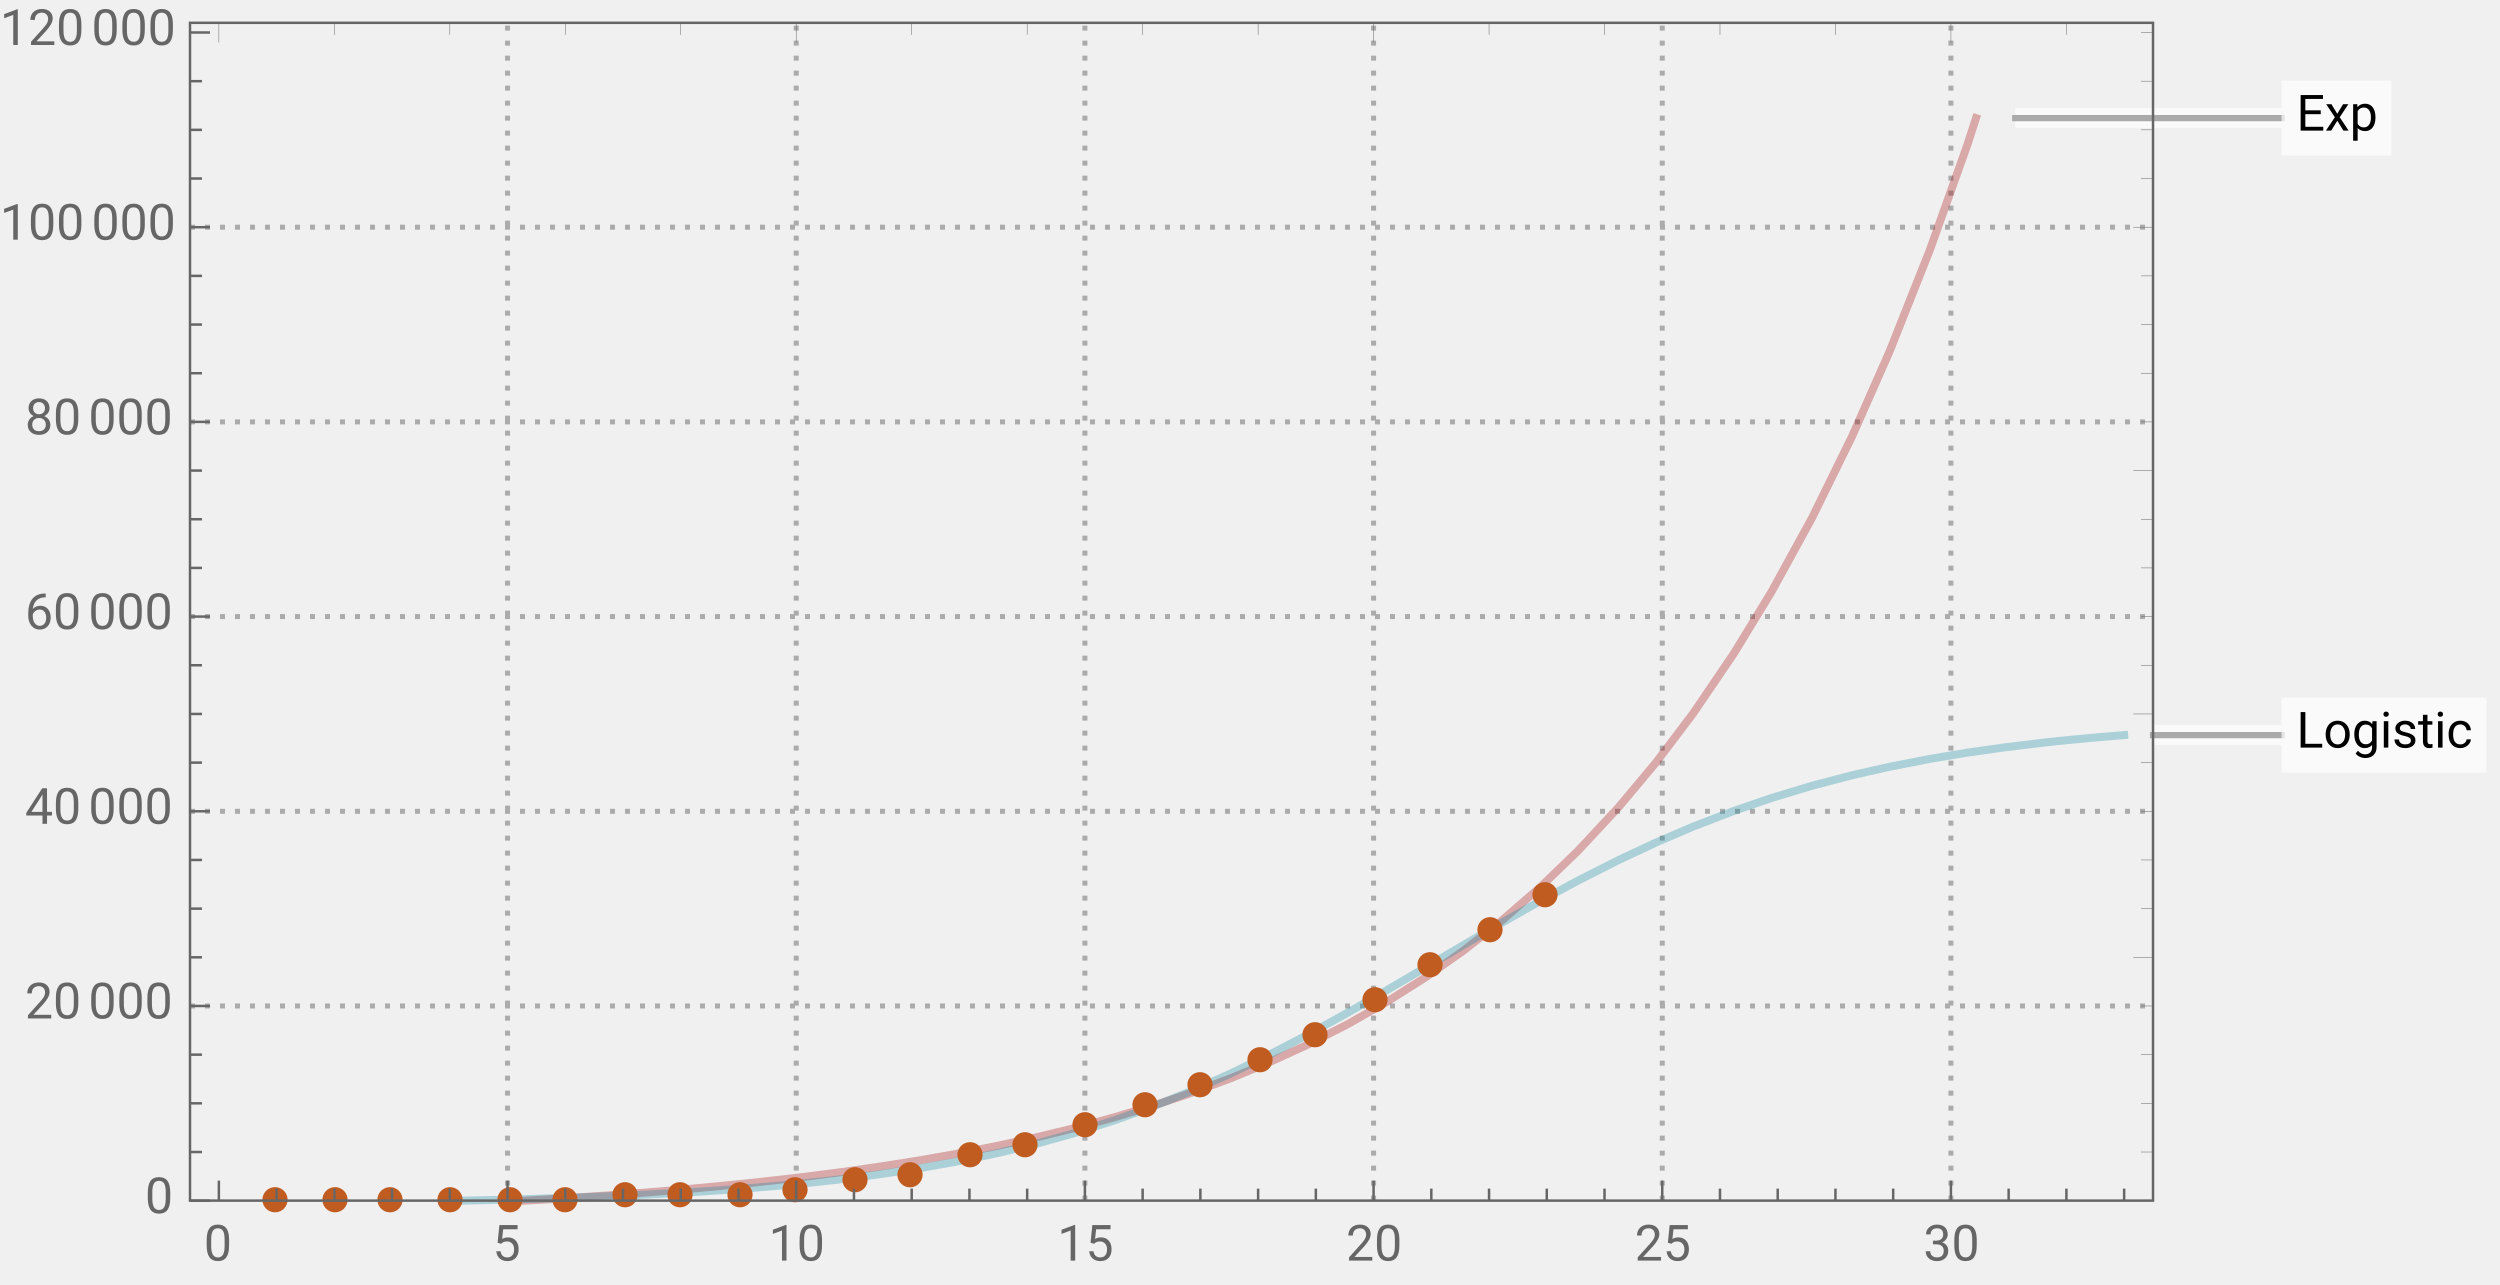
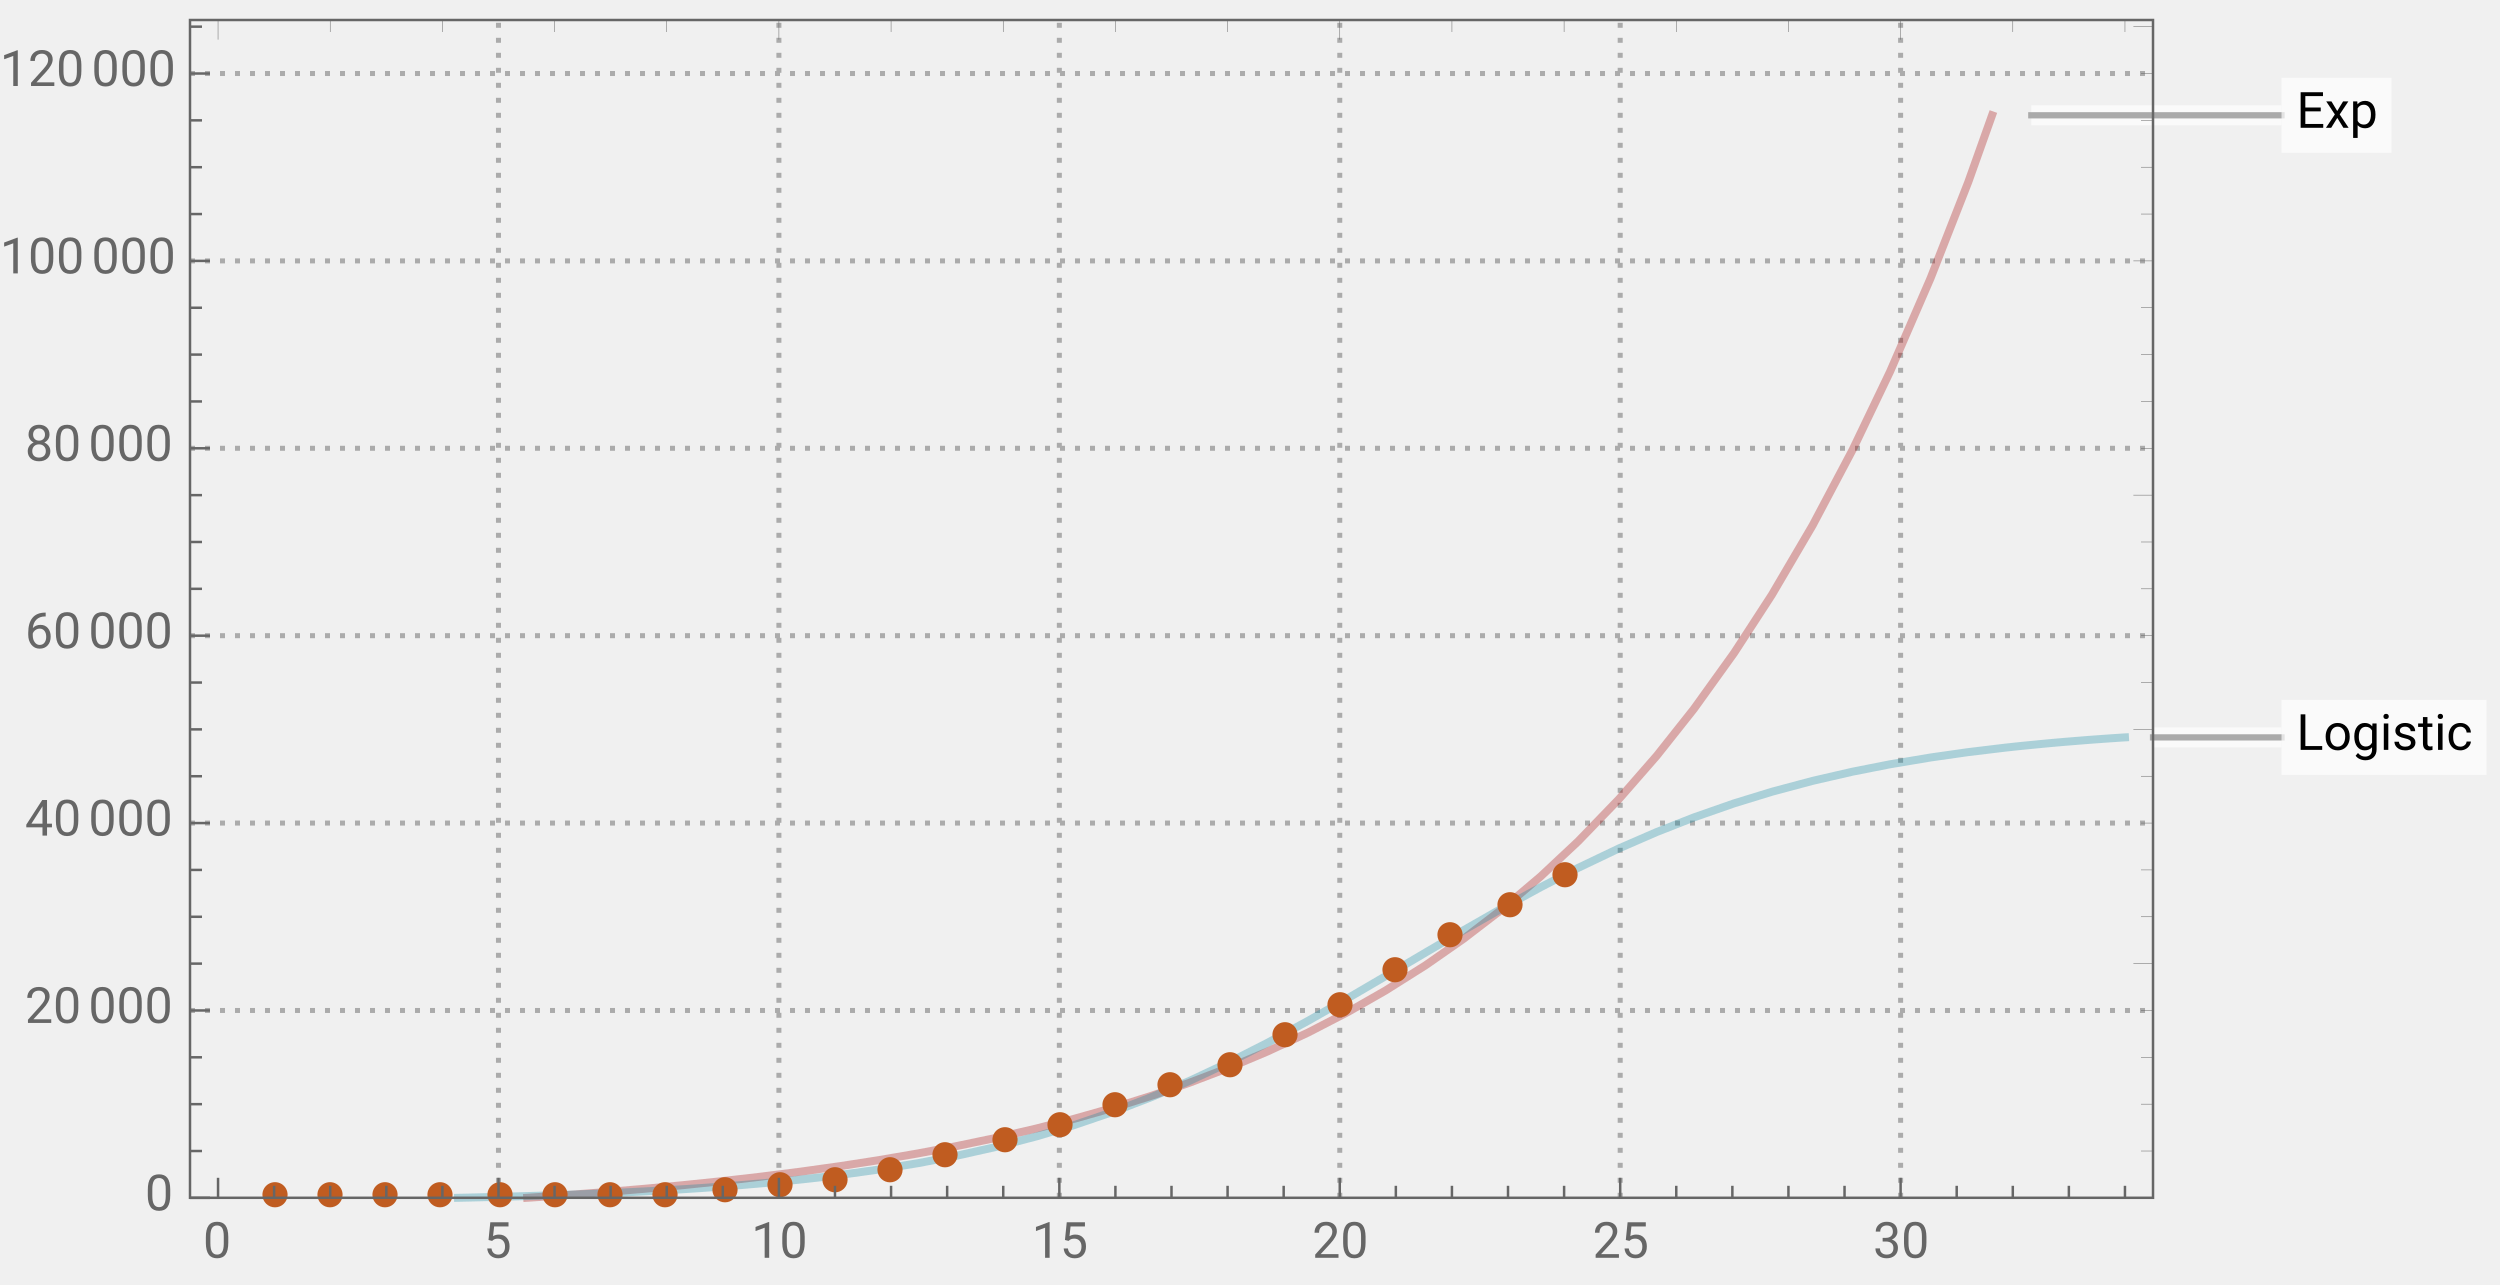
<svg xmlns="http://www.w3.org/2000/svg" xmlns:xlink="http://www.w3.org/1999/xlink" width="500pt" height="257pt" viewBox="0 0 500 257">
  <defs>
    <symbol overflow="visible" id="a">
      <path d="M1.766-.766h3.37V0H.825v-7.11h.942zm0 0" />
    </symbol>
    <symbol overflow="visible" id="b">
      <path d="M.445-2.691c0-.516.102-.98.305-1.395a2.25 2.25 0 01.848-.957c.363-.227.777-.34 1.246-.34.719 0 1.3.25 1.742.75.445.496.668 1.16.668 1.985v.066c0 .512-.098.977-.297 1.383a2.24 2.24 0 01-.844.957 2.35 2.35 0 01-1.261.34c-.715 0-1.297-.25-1.743-.746-.445-.5-.664-1.157-.664-1.977zm.907.109c0 .586.136 1.055.41 1.41.27.356.633.531 1.09.531.46 0 .824-.18 1.093-.539.27-.36.407-.863.407-1.511 0-.579-.137-1.047-.415-1.407a1.312 1.312 0 00-1.093-.543c-.446 0-.809.18-1.082.536-.274.355-.41.863-.41 1.523zm0 0" />
    </symbol>
    <symbol overflow="visible" id="c">
      <path d="M.469-2.688c0-.82.191-1.476.57-1.964.383-.485.887-.73 1.516-.73.644 0 1.148.23 1.507.687l.043-.586h.825v5.156c0 .684-.2 1.219-.606 1.613-.406.395-.949.59-1.633.59a2.71 2.71 0 01-1.12-.242c-.364-.164-.641-.387-.833-.668l.469-.543c.387.477.86.719 1.418.719.441 0 .785-.125 1.031-.371.246-.246.367-.598.367-1.047v-.453c-.359.418-.855.625-1.48.625-.617 0-1.117-.25-1.5-.746-.383-.5-.574-1.18-.574-2.04zm.906.106c0 .594.125 1.062.367 1.402.246.34.586.512 1.028.512.57 0 .988-.262 1.253-.777V-3.86c-.277-.504-.691-.754-1.246-.754-.437 0-.78.168-1.027.511-.25.344-.375.848-.375 1.52zm0 0" />
    </symbol>
    <symbol overflow="visible" id="d">
      <path d="M1.664 0H.762v-5.281h.902zM.688-6.684c0-.148.046-.27.136-.37.09-.102.223-.153.395-.153.176 0 .312.05.402.152.09.102.137.223.137.371 0 .145-.047.27-.137.364-.09.097-.223.148-.402.148-.176 0-.305-.047-.395-.148a.518.518 0 01-.136-.364zm0 0" />
    </symbol>
    <symbol overflow="visible" id="e">
      <path d="M3.758-1.402a.659.659 0 00-.274-.567c-.183-.136-.504-.254-.96-.351-.458-.098-.82-.215-1.09-.352-.27-.137-.47-.297-.598-.488a1.161 1.161 0 01-.191-.672c0-.434.183-.8.55-1.098.367-.3.832-.453 1.403-.453.597 0 1.086.156 1.457.465.375.309.558.707.558 1.188h-.906c0-.247-.105-.461-.316-.641-.211-.18-.473-.27-.793-.27-.328 0-.586.075-.77.22a.666.666 0 00-.281.558c0 .218.086.383.258.496.172.11.484.215.937.316.45.102.817.219 1.094.36.281.14.488.308.625.507.133.196.203.434.203.72 0 .472-.191.85-.566 1.136-.38.285-.868.426-1.473.426-.422 0-.797-.075-1.121-.223a1.852 1.852 0 01-.766-.629 1.513 1.513 0 01-.273-.871h.902a.93.93 0 00.363.719c.227.18.528.265.895.265.344 0 .617-.066.824-.207a.635.635 0 00.309-.554zm0 0" />
    </symbol>
    <symbol overflow="visible" id="f">
      <path d="M1.91-6.563v1.282h.985v.695H1.91v3.277c0 .211.043.371.13.477.089.105.237.16.452.16.102 0 .246-.023.43-.062V0a2.573 2.573 0 01-.695.098c-.403 0-.707-.121-.914-.368-.204-.242-.305-.59-.305-1.039v-3.277H.043v-.695h.965v-1.282zm0 0" />
    </symbol>
    <symbol overflow="visible" id="g">
      <path d="M2.805-.64a1.3 1.3 0 00.843-.294 1.01 1.01 0 00.399-.73h.855c-.015.3-.12.59-.312.863a2.03 2.03 0 01-.77.653 2.2 2.2 0 01-1.015.246c-.72 0-1.293-.239-1.72-.72C.66-1.101.45-1.757.45-2.593v-.148c0-.516.094-.973.285-1.375.188-.399.457-.711.813-.93.351-.223.77-.336 1.25-.336.594 0 1.086.18 1.476.535.395.356.602.817.63 1.38h-.856a1.238 1.238 0 00-.387-.84 1.217 1.217 0 00-.863-.333c-.457 0-.813.168-1.067.496-.253.332-.378.81-.378 1.434v.172c0 .61.125 1.078.375 1.406.25.328.609.492 1.078.492zm0 0" />
    </symbol>
    <symbol overflow="visible" id="h">
      <path d="M4.844-3.285H1.762v2.52h3.582V0H.824v-7.11h4.469v.774H1.762v2.281h3.082zm0 0" />
    </symbol>
    <symbol overflow="visible" id="i">
      <path d="M2.457-3.355l1.172-1.926h1.055l-1.73 2.61L4.733 0H3.691L2.47-1.977 1.25 0H.2l1.784-2.672-1.73-2.61h1.043zm0 0" />
    </symbol>
    <symbol overflow="visible" id="j">
      <path d="M5.148-2.582c0 .805-.187 1.45-.554 1.941-.367.493-.864.739-1.492.739-.641 0-1.149-.203-1.516-.61v2.543H.684V-5.28h.824l.047.586c.367-.457.875-.688 1.53-.688.634 0 1.138.242 1.509.719.367.48.554 1.144.554 2zm-.906-.106c0-.593-.125-1.062-.379-1.41-.254-.343-.601-.515-1.047-.515-.546 0-.957.242-1.23.726v2.524c.27.48.684.722 1.242.722.434 0 .777-.171 1.031-.515.258-.344.383-.852.383-1.532zm0 0" />
    </symbol>
    <symbol overflow="visible" id="k">
      <path d="M5.047-3.031c0 1.058-.18 1.844-.54 2.36-.362.51-.925.769-1.694.769-.758 0-1.32-.25-1.684-.754C.766-1.16.574-1.91.562-2.91v-1.207c0-1.043.18-1.82.54-2.328.363-.508.93-.762 1.703-.762.765 0 1.328.246 1.687.734.36.489.547 1.246.555 2.27zm-.902-1.235c0-.765-.106-1.324-.32-1.675-.216-.348-.555-.524-1.02-.524-.465 0-.801.176-1.012.524-.211.347-.32.882-.328 1.605v1.445c0 .77.113 1.336.336 1.704.222.367.558.546 1.012.546.445 0 .777-.171.992-.515.218-.344.332-.89.34-1.633zm0 0" />
    </symbol>
    <symbol overflow="visible" id="l">
      <path d="M1.008-3.563l.36-3.546h3.64v.836H2.133l-.215 1.937a2.32 2.32 0 011.187-.309c.649 0 1.16.215 1.543.645.383.426.57 1.004.57 1.734 0 .735-.195 1.309-.593 1.73-.395.423-.945.634-1.656.634-.63 0-1.14-.176-1.54-.524C1.032-.773.81-1.254.75-1.87h.855c.055.406.2.715.434.922.234.207.547.308.93.308.422 0 .75-.14.988-.43.238-.284.36-.679.36-1.187 0-.472-.13-.855-.387-1.144-.258-.285-.606-.43-1.035-.43-.395 0-.704.086-.926.258l-.242.195zm0 0" />
    </symbol>
    <symbol overflow="visible" id="m">
      <path d="M3.559 0h-.907v-6.02l-1.824.668v-.82l2.59-.973h.14zm0 0" />
    </symbol>
    <symbol overflow="visible" id="n">
      <path d="M5.25 0H.59v-.648l2.46-2.735c.364-.414.618-.75.755-1.008.14-.257.21-.527.21-.804 0-.371-.113-.676-.34-.914-.222-.239-.523-.356-.898-.356-.449 0-.797.13-1.047.383-.25.254-.37.613-.37 1.066H.452c0-.652.211-1.183.633-1.586.422-.402.984-.605 1.691-.605.66 0 1.184.172 1.567.52.386.347.578.808.578 1.382 0 .703-.445 1.535-1.336 2.5L1.68-.738h3.57zm0 0" />
    </symbol>
    <symbol overflow="visible" id="o">
      <path d="M1.906-3.992h.676c.426-.008.762-.121 1.008-.34.242-.219.363-.512.363-.883 0-.832-.414-1.25-1.242-1.25-.39 0-.703.113-.938.336-.23.223-.347.516-.347.887H.523c0-.563.204-1.031.618-1.406.41-.372.933-.559 1.57-.559.672 0 1.195.176 1.578.531.379.356.57.848.57 1.48 0 .31-.101.61-.3.9a1.81 1.81 0 01-.817.648c.39.125.692.328.903.617.214.285.32.636.32 1.047 0 .64-.207 1.144-.625 1.52-.418.374-.957.562-1.625.562s-1.211-.18-1.63-.543c-.417-.36-.624-.836-.624-1.43h.906c0 .375.121.672.367.898.243.227.57.336.98.336.438 0 .77-.113 1-.34.231-.23.349-.554.349-.98 0-.414-.125-.734-.383-.953-.254-.223-.618-.336-1.098-.344h-.676zm0 0" />
    </symbol>
    <symbol overflow="visible" id="p">
      <path d="M4.406-2.387h.985v.739h-.985V0h-.91v-1.648H.258v-.536L3.44-7.109h.965zm-3.12 0h2.21v-3.488l-.105.195zm0 0" />
    </symbol>
    <symbol overflow="visible" id="q">
      <path d="M4.137-7.113v.765h-.168c-.703.012-1.262.223-1.68.625-.414.403-.656.973-.723 1.703.375-.43.887-.644 1.536-.644.617 0 1.113.219 1.48.656.371.438.555 1 .555 1.688 0 .734-.2 1.32-.598 1.757-.398.442-.934.66-1.605.66-.68 0-1.23-.261-1.653-.784C.855-1.212.645-1.883.645-2.704v-.348c0-1.308.277-2.308.835-3 .56-.691 1.391-1.047 2.497-1.062zM2.949-3.91c-.308 0-.594.09-.855.277a1.446 1.446 0 00-.54.7v.331c0 .586.13 1.059.395 1.414.262.36.59.54.985.54.406 0 .726-.153.96-.45.231-.3.348-.691.348-1.175 0-.489-.117-.887-.351-1.188a1.14 1.14 0 00-.942-.45zm0 0" />
    </symbol>
    <symbol overflow="visible" id="r">
      <path d="M4.902-5.254c0 .356-.093.672-.28.95a1.95 1.95 0 01-.759.648c.371.16.664.39.88.695.218.309.327.656.327 1.043 0 .613-.21 1.105-.625 1.469-.414.363-.96.547-1.636.547-.684 0-1.23-.184-1.645-.551C.754-.82.547-1.31.547-1.918c0-.387.105-.73.316-1.043.207-.309.5-.543.871-.703a1.869 1.869 0 01-.75-.648 1.693 1.693 0 01-.273-.942c0-.598.195-1.074.578-1.426.383-.351.89-.527 1.52-.527.625 0 1.128.176 1.515.527.387.352.578.828.578 1.426zm-.738 3.316c0-.398-.125-.722-.379-.972-.25-.25-.582-.375-.988-.375s-.73.12-.977.37c-.246.247-.37.571-.37.978 0 .402.12.718.359.953.238.23.574.343 1 .343.421 0 .753-.117.996-.347.242-.235.36-.551.36-.95zM2.81-6.465c-.356 0-.645.11-.864.328-.218.223-.328.52-.328.899 0 .36.106.652.324.875.215.222.504.336.868.336.359 0 .648-.114.867-.336C3.89-4.586 4-4.88 4-5.238c0-.364-.113-.657-.336-.887a1.16 1.16 0 00-.855-.34zm0 0" />
    </symbol>
  </defs>
-   <path d="M101.508 240.125V4.562m57.734 235.563V4.562m57.738 235.563V4.562m57.735 235.563V4.562m57.735 235.563V4.562m57.734 235.563V4.562M38 201.195h392.602M38 162.258h392.602M38 123.316h392.602M38 84.379h392.602M38 45.438h392.602" fill="none" stroke="#666" stroke-opacity=".5" stroke-dasharray="1,2" stroke-miterlimit="3.25" />
-   <path d="M105.164 240.125l.898-.05 7.458-.454 8.085-.543 7.551-.566 7.403-.617 8.027-.743 7.496-.77 8.121-.929 7.973-1.016 7.437-1.058 8.063-1.27 7.531-1.324 8.156-1.594 8.008-1.75 7.473-1.812 8.097-2.188 7.567-2.273 7.414-2.473 8.043-2.976 7.508-3.094 8.132-3.73 7.989-4.09 7.449-4.239 8.078-5.113 7.543-5.312 7.39-5.77 8.024-6.957 7.485-7.215 8.113-8.707 7.578-9.05 7.426-9.833 8.058-11.859 7.52-12.316 8.148-14.856 8-16.289 7.465-16.894 8.09-20.375 7.555-21.176 1.683-5.223" fill="none" stroke-width="1.6" stroke-linecap="square" stroke="#a60000" stroke-opacity=".3" stroke-miterlimit="3.25" />
-   <path d="M92.566 240.125l1.43-.031 4.07-.09.25-.008.25-.004.5-.012 1-.027 1.996-.047 4-.11.118-.003.113-.004.234-.008.465-.011.934-.028 1.863-.058 3.73-.118.126-.007.128-.004.25-.008.508-.016 1.012-.035 2.02-.074 4.042-.16.118-.004.12-.004.235-.012.473-.02.941-.038 1.89-.082 3.774-.176.117-.008.114-.004.23-.012.465-.023.926-.047 1.847-.098 3.704-.203.5-.031.504-.027 3.011-.188 4.012-.265.234-.016.235-.02.468-.03.938-.067 1.875-.14 3.746-.298.125-.012.129-.007.254-.024.508-.043 1.011-.086 2.032-.18 4.062-.386.25-.024.246-.023.5-.05.996-.102 1.993-.211 3.988-.453 7.437-.95 8.063-1.218 7.531-1.336 8.156-1.692 8.008-1.941 7.473-2.078 8.097-2.578 7.567-2.727 7.414-2.976 8.043-3.57 7.508-3.634 8.132-4.234 7.989-4.41 7.449-4.281 8.078-4.743 7.543-4.449 7.39-4.312 8.024-4.54 7.485-4.038 8.113-4.114 7.578-3.547 7.426-3.183 8.058-3.106 7.52-2.582 8.148-2.46 8-2.094 7.465-1.696 8.09-1.578 7.555-1.258 7.406-1.05 8.035-.973.234-.023.235-.028 1.406-.152 1.875-.192 3.75-.367.129-.011.133-.012.261-.028 1.57-.14 2.09-.184.133-.011.13-.008.261-.024 1.57-.129.13-.011.132-.012.262-.02.523-.043.13-.011.132-.008.262-.02.129-.011.132-.012.13-.008.132-.012" fill="none" stroke-width="1.6" stroke-linecap="square" stroke="#0d86a0" stroke-opacity=".3" stroke-miterlimit="3.25" />
-   <path d="M430.602 147.023h25.703" fill="none" stroke-width="4" stroke-linejoin="round" stroke="#fff" stroke-opacity=".667" stroke-miterlimit="3.25" />
-   <path d="M430.602 147.023h25.703" fill="none" stroke-width="1.25" stroke-linecap="square" stroke="#aaa" stroke-miterlimit="3.25" />
-   <path d="M497.305 139.523v15h-41v-15zm0 0" fill="#fff" fill-opacity=".667" />
-   <use xlink:href="#a" x="459.304" y="149.524" />
-   <use xlink:href="#b" x="464.685" y="149.524" />
-   <use xlink:href="#c" x="470.388" y="149.524" />
-   <use xlink:href="#d" x="475.998" y="149.524" />
-   <use xlink:href="#e" x="478.425" y="149.524" />
-   <use xlink:href="#f" x="483.581" y="149.524" />
-   <use xlink:href="#d" x="486.848" y="149.524" />
-   <use xlink:href="#g" x="489.275" y="149.524" />
-   <path d="M403.05 23.621h53.255" fill="none" stroke-width="4" stroke-linejoin="round" stroke="#fff" stroke-opacity=".667" stroke-miterlimit="3.25" />
-   <path d="M403.05 23.621h53.255" fill="none" stroke-width="1.25" stroke-linecap="square" stroke="#aaa" stroke-miterlimit="3.25" />
-   <path d="M478.305 16.121v15h-22v-15zm0 0" fill="#fff" fill-opacity=".667" />
-   <use xlink:href="#h" x="459.304" y="26.121" />
-   <use xlink:href="#i" x="464.988" y="26.121" />
-   <use xlink:href="#j" x="469.944" y="26.121" />
-   <path d="M57.52 240a2.52 2.52 0 10-5.039.001A2.52 2.52 0 0057.52 240zm12 0a2.52 2.52 0 10-5.039.001A2.52 2.52 0 0069.52 240zm11 0a2.52 2.52 0 10-5.039.001A2.52 2.52 0 0080.52 240zm12 0a2.52 2.52 0 10-5.039.001A2.52 2.52 0 0092.52 240zm12 0a2.52 2.52 0 10-5.039.001 2.52 2.52 0 005.039-.001zm11 0a2.52 2.52 0 10-5.039.001 2.52 2.52 0 005.039-.001zm12-1a2.52 2.52 0 10-5.039.001 2.52 2.52 0 005.039-.001zm11 0a2.52 2.52 0 10-5.039.001 2.52 2.52 0 005.039-.001zm12 0a2.52 2.52 0 10-5.039.001 2.52 2.52 0 005.039-.001zm11-1a2.52 2.52 0 10-5.039.001 2.52 2.52 0 005.039-.001zm12-2a2.52 2.52 0 10-5.039.001 2.52 2.52 0 005.039-.001zm11-1a2.52 2.52 0 10-5.039.001 2.52 2.52 0 005.039-.001zm12-4a2.52 2.52 0 10-5.039.001 2.52 2.52 0 005.039-.001zm11-2a2.52 2.52 0 10-5.039.001 2.52 2.52 0 005.039-.001zm12-4a2.52 2.52 0 10-5.039.001 2.52 2.52 0 005.039-.001zm12-4a2.52 2.52 0 10-5.039.001 2.52 2.52 0 005.039-.001zm11-4a2.52 2.52 0 10-5.039.001 2.52 2.52 0 005.039-.001zm12-5a2.52 2.52 0 10-5.039.001 2.52 2.52 0 005.039-.001zm11-5a2.52 2.52 0 10-5.039.001 2.52 2.52 0 005.039-.001zm12-7a2.52 2.52 0 10-5.039.001 2.52 2.52 0 005.039-.001zm11-7a2.52 2.52 0 10-5.039.001 2.52 2.52 0 005.039-.001zm12-7a2.52 2.52 0 10-5.039.001 2.52 2.52 0 005.039-.001zm11-7a2.52 2.52 0 10-5.039.001 2.52 2.52 0 005.039-.001zm0 0" fill-rule="evenodd" fill="#c05c20" />
-   <path d="M430.602 240.125H38m0 0V4.562m0 .001h392.602m0 0v235.562" fill="none" stroke-width=".5" stroke-linecap="square" stroke="#666" stroke-miterlimit="3.25" />
-   <path d="M43.773 240.125v-4" fill="none" stroke-width=".5" stroke="#666" stroke-miterlimit="3.25" />
-   <use xlink:href="#k" x="40.774" y="252.124" fill="#666" />
-   <path d="M55.32 240.125v-2.402m11.547 2.402v-2.402m11.547 2.402v-2.402m11.546 2.402v-2.402m11.548 2.402v-4" fill="none" stroke-width=".5" stroke="#666" stroke-miterlimit="3.25" />
-   <use xlink:href="#l" x="98.509" y="252.124" fill="#666" />
-   <path d="M113.055 240.125v-2.402m11.547 2.402v-2.402m11.546 2.402v-2.402m11.547 2.402v-2.402m11.547 2.402v-4" fill="none" stroke-width=".5" stroke="#666" stroke-miterlimit="3.25" />
+   <path d="M99.695 239.559V4m56.086 235.559V4m56.086 235.559V4m56.086 235.559V4m56.087 235.559V4m56.081 235.559V4M38 202.094h392.602M38 164.613h392.602M38 127.137h392.602M38 89.656h392.602M38 52.18h392.602M38 14.703h392.602" fill="none" stroke="#666" stroke-opacity=".5" stroke-dasharray="1,2" stroke-miterlimit="3.25" />
+   <path d="M105.438 239.559l.511-.032 7.465-.52 8.094-.624 7.558-.64 7.407-.696 8.039-.832 7.496-.86 8.129-1.027 7.98-1.117 7.446-1.152 8.07-1.383 7.535-1.426 8.164-1.707 8.016-1.86 7.476-1.917 8.11-2.297 7.57-2.375 7.422-2.559 8.047-3.07 7.515-3.164 8.14-3.793 7.997-4.133 7.453-4.254 8.086-5.101 7.55-5.262 7.4-5.68 8.027-6.8 7.492-7.016 8.12-8.407 7.583-8.683 7.434-9.375 8.066-11.23 7.527-11.59 8.153-13.891 8.007-15.129 7.47-15.586 8.1-18.68 7.563-19.285 4.754-13.347" fill="none" stroke-width="1.6" stroke-linecap="square" stroke="#a60000" stroke-opacity=".3" stroke-miterlimit="3.25" />
+   <path d="M91.605 239.559l.23-.004 2.036-.043 4.078-.098.125-.004h.125l.25-.008.5-.011 1-.028 2-.05 4-.118h.117l.352-.011.465-.016.933-.027 1.868-.063 3.73-.125.129-.004.125-.008.254-.007.504-.02 1.011-.035 2.024-.078 4.047-.168.117-.008.121-.004.234-.012.473-.02.945-.042 1.887-.086 3.781-.188.114-.007.117-.004.23-.016.465-.023 2.778-.153 3.703-.218.25-.016.254-.016.5-.03 1.003-.067 2.012-.133 4.02-.285.117-.012.351-.023.47-.036.933-.074 1.875-.148 3.75-.32.129-.012.125-.012.254-.02.511-.046 1.016-.094 2.031-.192 4.063-.414.125-.015.125-.012.75-.082.996-.11 1.996-.226 3.988-.488 7.446-1.028 8.07-1.312 7.535-1.445 8.164-1.829 8.016-2.093 7.476-2.242 8.11-2.77 7.57-2.914 7.422-3.172 8.047-3.777 7.515-3.82 8.14-4.41 7.997-4.544 7.453-4.363 8.086-4.773 7.55-4.426 7.4-4.227 8.027-4.39 7.492-3.86 8.12-3.875 7.583-3.293 7.434-2.922 8.066-2.816 7.527-2.313 8.153-2.183 8.007-1.84 7.47-1.473 8.1-1.359 7.563-1.078 7.41-.895.125-.011.13-.016.25-.027.503-.055 1.004-.11 2.012-.206 4.02-.391.234-.024.234-.019 1.406-.129 1.88-.164 3.75-.305.132-.011.129-.008.262-.024 1.57-.117 2.098-.152.129-.008.132-.012.262-.015.524-.04 1.046-.07.13-.008.132-.011.262-.016.523-.035.13-.008.132-.008.262-.02.129-.007.132-.008.13-.008.132-.007" fill="none" stroke-width="1.6" stroke-linecap="square" stroke="#0d86a0" stroke-opacity=".3" stroke-miterlimit="3.25" />
+   <path d="M430.602 147.477h25.703" fill="none" stroke-width="4" stroke-linejoin="round" stroke="#fff" stroke-opacity=".667" stroke-miterlimit="3.25" />
+   <path d="M430.602 147.477h25.703" fill="none" stroke-width="1.25" stroke-linecap="square" stroke="#aaa" stroke-miterlimit="3.25" />
+   <path d="M497.305 139.977v15h-41v-15zm0 0" fill="#fff" fill-opacity=".667" />
+   <use xlink:href="#a" x="459.304" y="149.975" />
+   <use xlink:href="#b" x="464.685" y="149.975" />
+   <use xlink:href="#c" x="470.388" y="149.975" />
+   <use xlink:href="#d" x="475.998" y="149.975" />
+   <use xlink:href="#e" x="478.425" y="149.975" />
+   <use xlink:href="#f" x="483.581" y="149.975" />
+   <use xlink:href="#d" x="486.848" y="149.975" />
+   <use xlink:href="#g" x="489.275" y="149.975" />
+   <path d="M406.262 23.059h50.043" fill="none" stroke-width="4" stroke-linejoin="round" stroke="#fff" stroke-opacity=".667" stroke-miterlimit="3.25" />
+   <path d="M406.262 23.059h50.043" fill="none" stroke-width="1.25" stroke-linecap="square" stroke="#aaa" stroke-miterlimit="3.25" />
+   <path d="M478.305 15.559v15h-22v-15zm0 0" fill="#fff" fill-opacity=".667" />
+   <use xlink:href="#h" x="459.304" y="25.557" />
+   <use xlink:href="#i" x="464.988" y="25.557" />
+   <use xlink:href="#j" x="469.944" y="25.557" />
+   <path d="M57.52 239a2.52 2.52 0 10-5.039.001A2.52 2.52 0 0057.52 239zm11 0a2.52 2.52 0 10-5.039.001A2.52 2.52 0 0068.52 239zm11 0a2.52 2.52 0 10-5.039.001A2.52 2.52 0 0079.52 239zm11 0a2.52 2.52 0 10-5.039.001A2.52 2.52 0 0090.52 239zm12 0a2.52 2.52 0 10-5.039.001 2.52 2.52 0 005.039-.001zm11 0a2.52 2.52 0 10-5.039.001 2.52 2.52 0 005.039-.001zm11 0a2.52 2.52 0 10-5.039.001 2.52 2.52 0 005.039-.001zm11 0a2.52 2.52 0 10-5.039.001 2.52 2.52 0 005.039-.001zm12-1a2.52 2.52 0 10-5.039.001 2.52 2.52 0 005.039-.001zm11-1a2.52 2.52 0 10-5.039.001 2.52 2.52 0 005.039-.001zm11-1a2.52 2.52 0 10-5.039.001 2.52 2.52 0 005.039-.001zm11-2a2.52 2.52 0 10-5.039.001 2.52 2.52 0 005.039-.001zm11-3a2.52 2.52 0 10-5.039.001 2.52 2.52 0 005.039-.001zm12-3a2.52 2.52 0 10-5.039.001 2.52 2.52 0 005.039-.001zm11-3a2.52 2.52 0 10-5.039.001 2.52 2.52 0 005.039-.001zm11-4a2.52 2.52 0 10-5.039.001 2.52 2.52 0 005.039-.001zm11-4a2.52 2.52 0 10-5.039.001 2.52 2.52 0 005.039-.001zm12-4a2.52 2.52 0 10-5.039.001 2.52 2.52 0 005.039-.001zm11-6a2.52 2.52 0 10-5.039.001 2.52 2.52 0 005.039-.001zm11-6a2.52 2.52 0 10-5.039.001 2.52 2.52 0 005.039-.001zm11-7a2.52 2.52 0 10-5.039.001 2.52 2.52 0 005.039-.001zm11-7a2.52 2.52 0 10-5.039.001 2.52 2.52 0 005.039-.001zm12-6a2.52 2.52 0 10-5.039.001 2.52 2.52 0 005.039-.001zm11-6a2.52 2.52 0 10-5.039.001 2.52 2.52 0 005.039-.001zm0 0" fill-rule="evenodd" fill="#c05c20" />
+   <path d="M430.602 239.559H38m0 0V4m0 0h392.602m0 0v235.559" fill="none" stroke-width=".5" stroke-linecap="square" stroke="#666" stroke-miterlimit="3.25" />
+   <path d="M43.61 239.559v-4" fill="none" stroke-width=".5" stroke="#666" stroke-miterlimit="3.25" />
+   <use xlink:href="#k" x="40.609" y="251.56" fill="#666" />
+   <path d="M54.824 239.559v-2.399m11.219 2.399v-2.399m11.219 2.399v-2.399m11.215 2.399v-2.399m11.218 2.399v-4" fill="none" stroke-width=".5" stroke="#666" stroke-miterlimit="3.25" />
+   <use xlink:href="#l" x="96.694" y="251.56" fill="#666" />
+   <path d="M110.91 239.559v-2.399m11.219 2.399v-2.399m11.219 2.399v-2.399m11.215 2.399v-2.399m11.218 2.399v-4" fill="none" stroke-width=".5" stroke="#666" stroke-miterlimit="3.25" />
  <g fill="#666">
-     <use xlink:href="#m" x="153.744" y="252.124" />
-     <use xlink:href="#k" x="159.359" y="252.124" />
+     <use xlink:href="#m" x="150.28" y="251.56" />
+     <use xlink:href="#k" x="155.895" y="251.56" />
  </g>
-   <path d="M170.793 240.125v-2.402m11.547 2.402v-2.402m11.547 2.402v-2.402m11.547 2.402v-2.402m11.546 2.402v-4" fill="none" stroke-width=".5" stroke="#666" stroke-miterlimit="3.25" />
+   <path d="M166.996 239.559v-2.399m11.219 2.399v-2.399m11.215 2.399v-2.399m11.218 2.399v-2.399m11.219 2.399v-4" fill="none" stroke-width=".5" stroke="#666" stroke-miterlimit="3.25" />
  <g fill="#666">
-     <use xlink:href="#m" x="211.479" y="252.124" />
-     <use xlink:href="#l" x="217.095" y="252.124" />
+     <use xlink:href="#m" x="206.366" y="251.56" />
+     <use xlink:href="#l" x="211.981" y="251.56" />
  </g>
-   <path d="M228.527 240.125v-2.402m11.547 2.402v-2.402m11.547 2.402v-2.402m11.547 2.402v-2.402m11.547 2.402v-4" fill="none" stroke-width=".5" stroke="#666" stroke-miterlimit="3.25" />
+   <path d="M223.082 239.559v-2.399m11.218 2.399v-2.399m11.216 2.399v-2.399m11.218 2.399v-2.399m11.219 2.399v-4" fill="none" stroke-width=".5" stroke="#666" stroke-miterlimit="3.25" />
  <g fill="#666">
-     <use xlink:href="#n" x="269.215" y="252.124" />
-     <use xlink:href="#k" x="274.83" y="252.124" />
+     <use xlink:href="#n" x="262.451" y="251.56" />
+     <use xlink:href="#k" x="268.067" y="251.56" />
  </g>
-   <path d="M286.262 240.125v-2.402m11.547 2.402v-2.402m11.546 2.402v-2.402m11.547 2.402v-2.402m11.548 2.402v-4" fill="none" stroke-width=".5" stroke="#666" stroke-miterlimit="3.25" />
+   <path d="M279.168 239.559v-2.399m11.219 2.399v-2.399m11.215 2.399v-2.399m11.218 2.399v-2.399m11.22 2.399v-4" fill="none" stroke-width=".5" stroke="#666" stroke-miterlimit="3.25" />
  <g fill="#666">
-     <use xlink:href="#n" x="326.95" y="252.124" />
-     <use xlink:href="#l" x="332.565" y="252.124" />
+     <use xlink:href="#n" x="318.537" y="251.56" />
+     <use xlink:href="#l" x="324.152" y="251.56" />
  </g>
-   <path d="M343.996 240.125v-2.402m11.547 2.402v-2.402m11.547 2.402v-2.402m11.547 2.402v-2.402m11.547 2.402v-4" fill="none" stroke-width=".5" stroke="#666" stroke-miterlimit="3.25" />
+   <path d="M335.254 239.559v-2.399m11.219 2.399v-2.399m11.215 2.399v-2.399m11.218 2.399v-2.399m11.215 2.399v-4" fill="none" stroke-width=".5" stroke="#666" stroke-miterlimit="3.25" />
  <g fill="#666">
-     <use xlink:href="#o" x="384.685" y="252.124" />
-     <use xlink:href="#k" x="390.301" y="252.124" />
+     <use xlink:href="#o" x="374.623" y="251.56" />
+     <use xlink:href="#k" x="380.238" y="251.56" />
  </g>
-   <path d="M401.73 240.125v-2.402m11.551 2.402v-2.402m11.547 2.402v-2.402M38 240.137h4" fill="none" stroke-width=".5" stroke="#666" stroke-miterlimit="3.25" />
-   <use xlink:href="#k" x="29" y="242.635" fill="#666" />
-   <path d="M38 230.402h2.398M38 220.664h2.398M38 210.93h2.398M38 201.195h4" fill="none" stroke-width=".5" stroke="#666" stroke-miterlimit="3.25" />
+   <path d="M391.34 239.559v-2.399m11.219 2.399v-2.399m11.214 2.399v-2.399m11.219 2.399v-2.399M38 239.57h4" fill="none" stroke-width=".5" stroke="#666" stroke-miterlimit="3.25" />
+   <use xlink:href="#k" x="29" y="242.071" fill="#666" />
+   <path d="M38 230.203h2.398M38 220.832h2.398M38 211.46h2.398M38 202.094h4" fill="none" stroke-width=".5" stroke="#666" stroke-miterlimit="3.25" />
  <g fill="#666">
-     <use xlink:href="#n" x="5" y="203.696" />
-     <use xlink:href="#k" x="10.615" y="203.696" />
+     <use xlink:href="#n" x="5" y="204.593" />
+     <use xlink:href="#k" x="10.615" y="204.593" />
  </g>
  <g fill="#666">
-     <use xlink:href="#k" x="17.686" y="203.696" />
-     <use xlink:href="#k" x="23.301" y="203.696" />
-     <use xlink:href="#k" x="28.916" y="203.696" />
+     <use xlink:href="#k" x="17.686" y="204.593" />
+     <use xlink:href="#k" x="23.301" y="204.593" />
+     <use xlink:href="#k" x="28.916" y="204.593" />
  </g>
-   <path d="M38 191.46h2.398M38 181.727h2.398M38 171.992h2.398M38 162.258h4" fill="none" stroke-width=".5" stroke="#666" stroke-miterlimit="3.25" />
+   <path d="M38 192.723h2.398M38 183.355h2.398M38 173.984h2.398M38 164.613h4" fill="none" stroke-width=".5" stroke="#666" stroke-miterlimit="3.25" />
  <g fill="#666">
-     <use xlink:href="#p" x="5" y="164.757" />
-     <use xlink:href="#k" x="10.615" y="164.757" />
+     <use xlink:href="#p" x="5" y="167.115" />
+     <use xlink:href="#k" x="10.615" y="167.115" />
  </g>
  <g fill="#666">
-     <use xlink:href="#k" x="17.686" y="164.757" />
-     <use xlink:href="#k" x="23.301" y="164.757" />
-     <use xlink:href="#k" x="28.916" y="164.757" />
+     <use xlink:href="#k" x="17.686" y="167.115" />
+     <use xlink:href="#k" x="23.301" y="167.115" />
+     <use xlink:href="#k" x="28.916" y="167.115" />
  </g>
-   <path d="M38 152.523h2.398M38 142.79h2.398M38 133.05h2.398M38 123.316h4" fill="none" stroke-width=".5" stroke="#666" stroke-miterlimit="3.25" />
+   <path d="M38 155.246h2.398M38 145.875h2.398M38 136.508h2.398M38 127.137h4" fill="none" stroke-width=".5" stroke="#666" stroke-miterlimit="3.25" />
  <g fill="#666">
-     <use xlink:href="#q" x="5" y="125.818" />
-     <use xlink:href="#k" x="10.615" y="125.818" />
+     <use xlink:href="#q" x="5" y="129.636" />
+     <use xlink:href="#k" x="10.615" y="129.636" />
  </g>
  <g fill="#666">
-     <use xlink:href="#k" x="17.686" y="125.818" />
-     <use xlink:href="#k" x="23.301" y="125.818" />
-     <use xlink:href="#k" x="28.916" y="125.818" />
+     <use xlink:href="#k" x="17.686" y="129.636" />
+     <use xlink:href="#k" x="23.301" y="129.636" />
+     <use xlink:href="#k" x="28.916" y="129.636" />
  </g>
-   <path d="M38 113.582h2.398M38 103.848h2.398M38 94.113h2.398M38 84.379h4" fill="none" stroke-width=".5" stroke="#666" stroke-miterlimit="3.25" />
+   <path d="M38 117.766h2.398M38 108.398h2.398M38 99.027h2.398M38 89.656h4" fill="none" stroke-width=".5" stroke="#666" stroke-miterlimit="3.25" />
  <g fill="#666">
-     <use xlink:href="#r" x="5" y="86.878" />
-     <use xlink:href="#k" x="10.615" y="86.878" />
+     <use xlink:href="#r" x="5" y="92.158" />
+     <use xlink:href="#k" x="10.615" y="92.158" />
  </g>
  <g fill="#666">
-     <use xlink:href="#k" x="17.686" y="86.878" />
-     <use xlink:href="#k" x="23.301" y="86.878" />
-     <use xlink:href="#k" x="28.916" y="86.878" />
+     <use xlink:href="#k" x="17.686" y="92.158" />
+     <use xlink:href="#k" x="23.301" y="92.158" />
+     <use xlink:href="#k" x="28.916" y="92.158" />
  </g>
-   <path d="M38 74.645h2.398M38 64.91h2.398M38 55.176h2.398M38 45.438h4" fill="none" stroke-width=".5" stroke="#666" stroke-miterlimit="3.25" />
+   <path d="M38 80.29h2.398M38 70.918h2.398M38 61.55h2.398M38 52.18h4" fill="none" stroke-width=".5" stroke="#666" stroke-miterlimit="3.25" />
  <g fill="#666">
-     <use xlink:href="#m" y="47.939" />
-     <use xlink:href="#k" x="5.615" y="47.939" />
-     <use xlink:href="#k" x="11.23" y="47.939" />
+     <use xlink:href="#m" y="54.68" />
+     <use xlink:href="#k" x="5.615" y="54.68" />
+     <use xlink:href="#k" x="11.23" y="54.68" />
  </g>
  <g fill="#666">
-     <use xlink:href="#k" x="18.301" y="47.939" />
-     <use xlink:href="#k" x="23.916" y="47.939" />
-     <use xlink:href="#k" x="29.531" y="47.939" />
+     <use xlink:href="#k" x="18.301" y="54.68" />
+     <use xlink:href="#k" x="23.916" y="54.68" />
+     <use xlink:href="#k" x="29.531" y="54.68" />
  </g>
-   <path d="M38 35.703h2.398M38 25.969h2.398M38 16.234h2.398M38 6.5h4" fill="none" stroke-width=".5" stroke="#666" stroke-miterlimit="3.25" />
+   <path d="M38 42.809h2.398M38 33.441h2.398M38 24.07h2.398M38 14.703h4" fill="none" stroke-width=".5" stroke="#666" stroke-miterlimit="3.25" />
  <g fill="#666">
-     <use xlink:href="#m" y="9" />
-     <use xlink:href="#n" x="5.615" y="9" />
-     <use xlink:href="#k" x="11.23" y="9" />
+     <use xlink:href="#m" y="17.202" />
+     <use xlink:href="#n" x="5.615" y="17.202" />
+     <use xlink:href="#k" x="11.23" y="17.202" />
  </g>
  <g fill="#666">
-     <use xlink:href="#k" x="18.301" y="9" />
-     <use xlink:href="#k" x="23.916" y="9" />
-     <use xlink:href="#k" x="29.531" y="9" />
+     <use xlink:href="#k" x="18.301" y="17.202" />
+     <use xlink:href="#k" x="23.916" y="17.202" />
+     <use xlink:href="#k" x="29.531" y="17.202" />
  </g>
-   <path d="M43.773 4.563v3.925m115.469-3.925v3.925m115.473-3.925v3.925m115.469-3.925v3.925M66.867 4.563v2.402M89.96 4.563v2.402m23.095-2.402v2.402m23.093-2.402v2.402m46.192-2.402v2.402m23.094-2.402v2.402m23.093-2.402v2.402m23.094-2.402v2.402m46.188-2.402v2.402m23.093-2.402v2.402m23.094-2.402v2.402m23.094-2.402v2.402m46.191-2.402v2.402m17.321 184.495h-3.926m3.926-48.67h-3.926m3.926-48.677h-3.926m3.926-48.675h-3.926m3.926 184.964h-2.403m2.403-9.738h-2.403m2.403-9.734h-2.403m2.403-9.735h-2.403m2.403-19.468h-2.403m2.403-9.735h-2.403m2.403-9.734h-2.403m2.403-9.735h-2.403m2.403-19.473h-2.403m2.403-9.734h-2.403m2.403-9.734h-2.403m2.403-9.734h-2.403m2.403-19.469h-2.403m2.403-9.734h-2.403m2.403-9.735h-2.403m2.403-9.734h-2.403m2.403-19.473h-2.403m2.403-9.734h-2.403m2.403-9.735h-2.403m2.403-9.734h-2.403" fill="none" stroke-width=".1" stroke="#666" stroke-miterlimit="3.25" />
+   <path d="M38 5.332h2.398" fill="none" stroke-width=".5" stroke="#666" stroke-miterlimit="3.25" />
+   <path d="M43.61 4v3.926M155.781 4v3.926M267.953 4v3.926M380.121 4v3.926M66.043 4v2.398M88.477 4v2.398M110.91 4v2.398M133.348 4v2.398M178.215 4v2.398M200.648 4v2.398M223.082 4v2.398M245.516 4v2.398M290.387 4v2.398M312.82 4v2.398M335.254 4v2.398M357.688 4v2.398M402.559 4v2.398M424.992 4v2.398m5.61 186.325h-3.926m3.926-46.848h-3.926m3.926-46.848h-3.926m3.926-46.847h-3.926m3.926-46.848h-3.926m3.926 224.871h-2.403m2.403-9.371h-2.403m2.403-9.372h-2.403m2.403-9.366h-2.403m2.403-18.739h-2.403m2.403-9.371h-2.403m2.403-9.371h-2.403m2.403-9.367h-2.403m2.403-18.738h-2.403m2.403-9.371h-2.403m2.403-9.371h-2.403m2.403-9.368h-2.403m2.403-18.742h-2.403m2.403-9.366h-2.403m2.403-9.372h-2.403m2.403-9.368h-2.403m2.403-18.741h-2.403m2.403-9.368h-2.403m2.403-9.371h-2.403m2.403-9.367h-2.403" fill="none" stroke-width=".1" stroke="#666" stroke-miterlimit="3.25" />
</svg>
